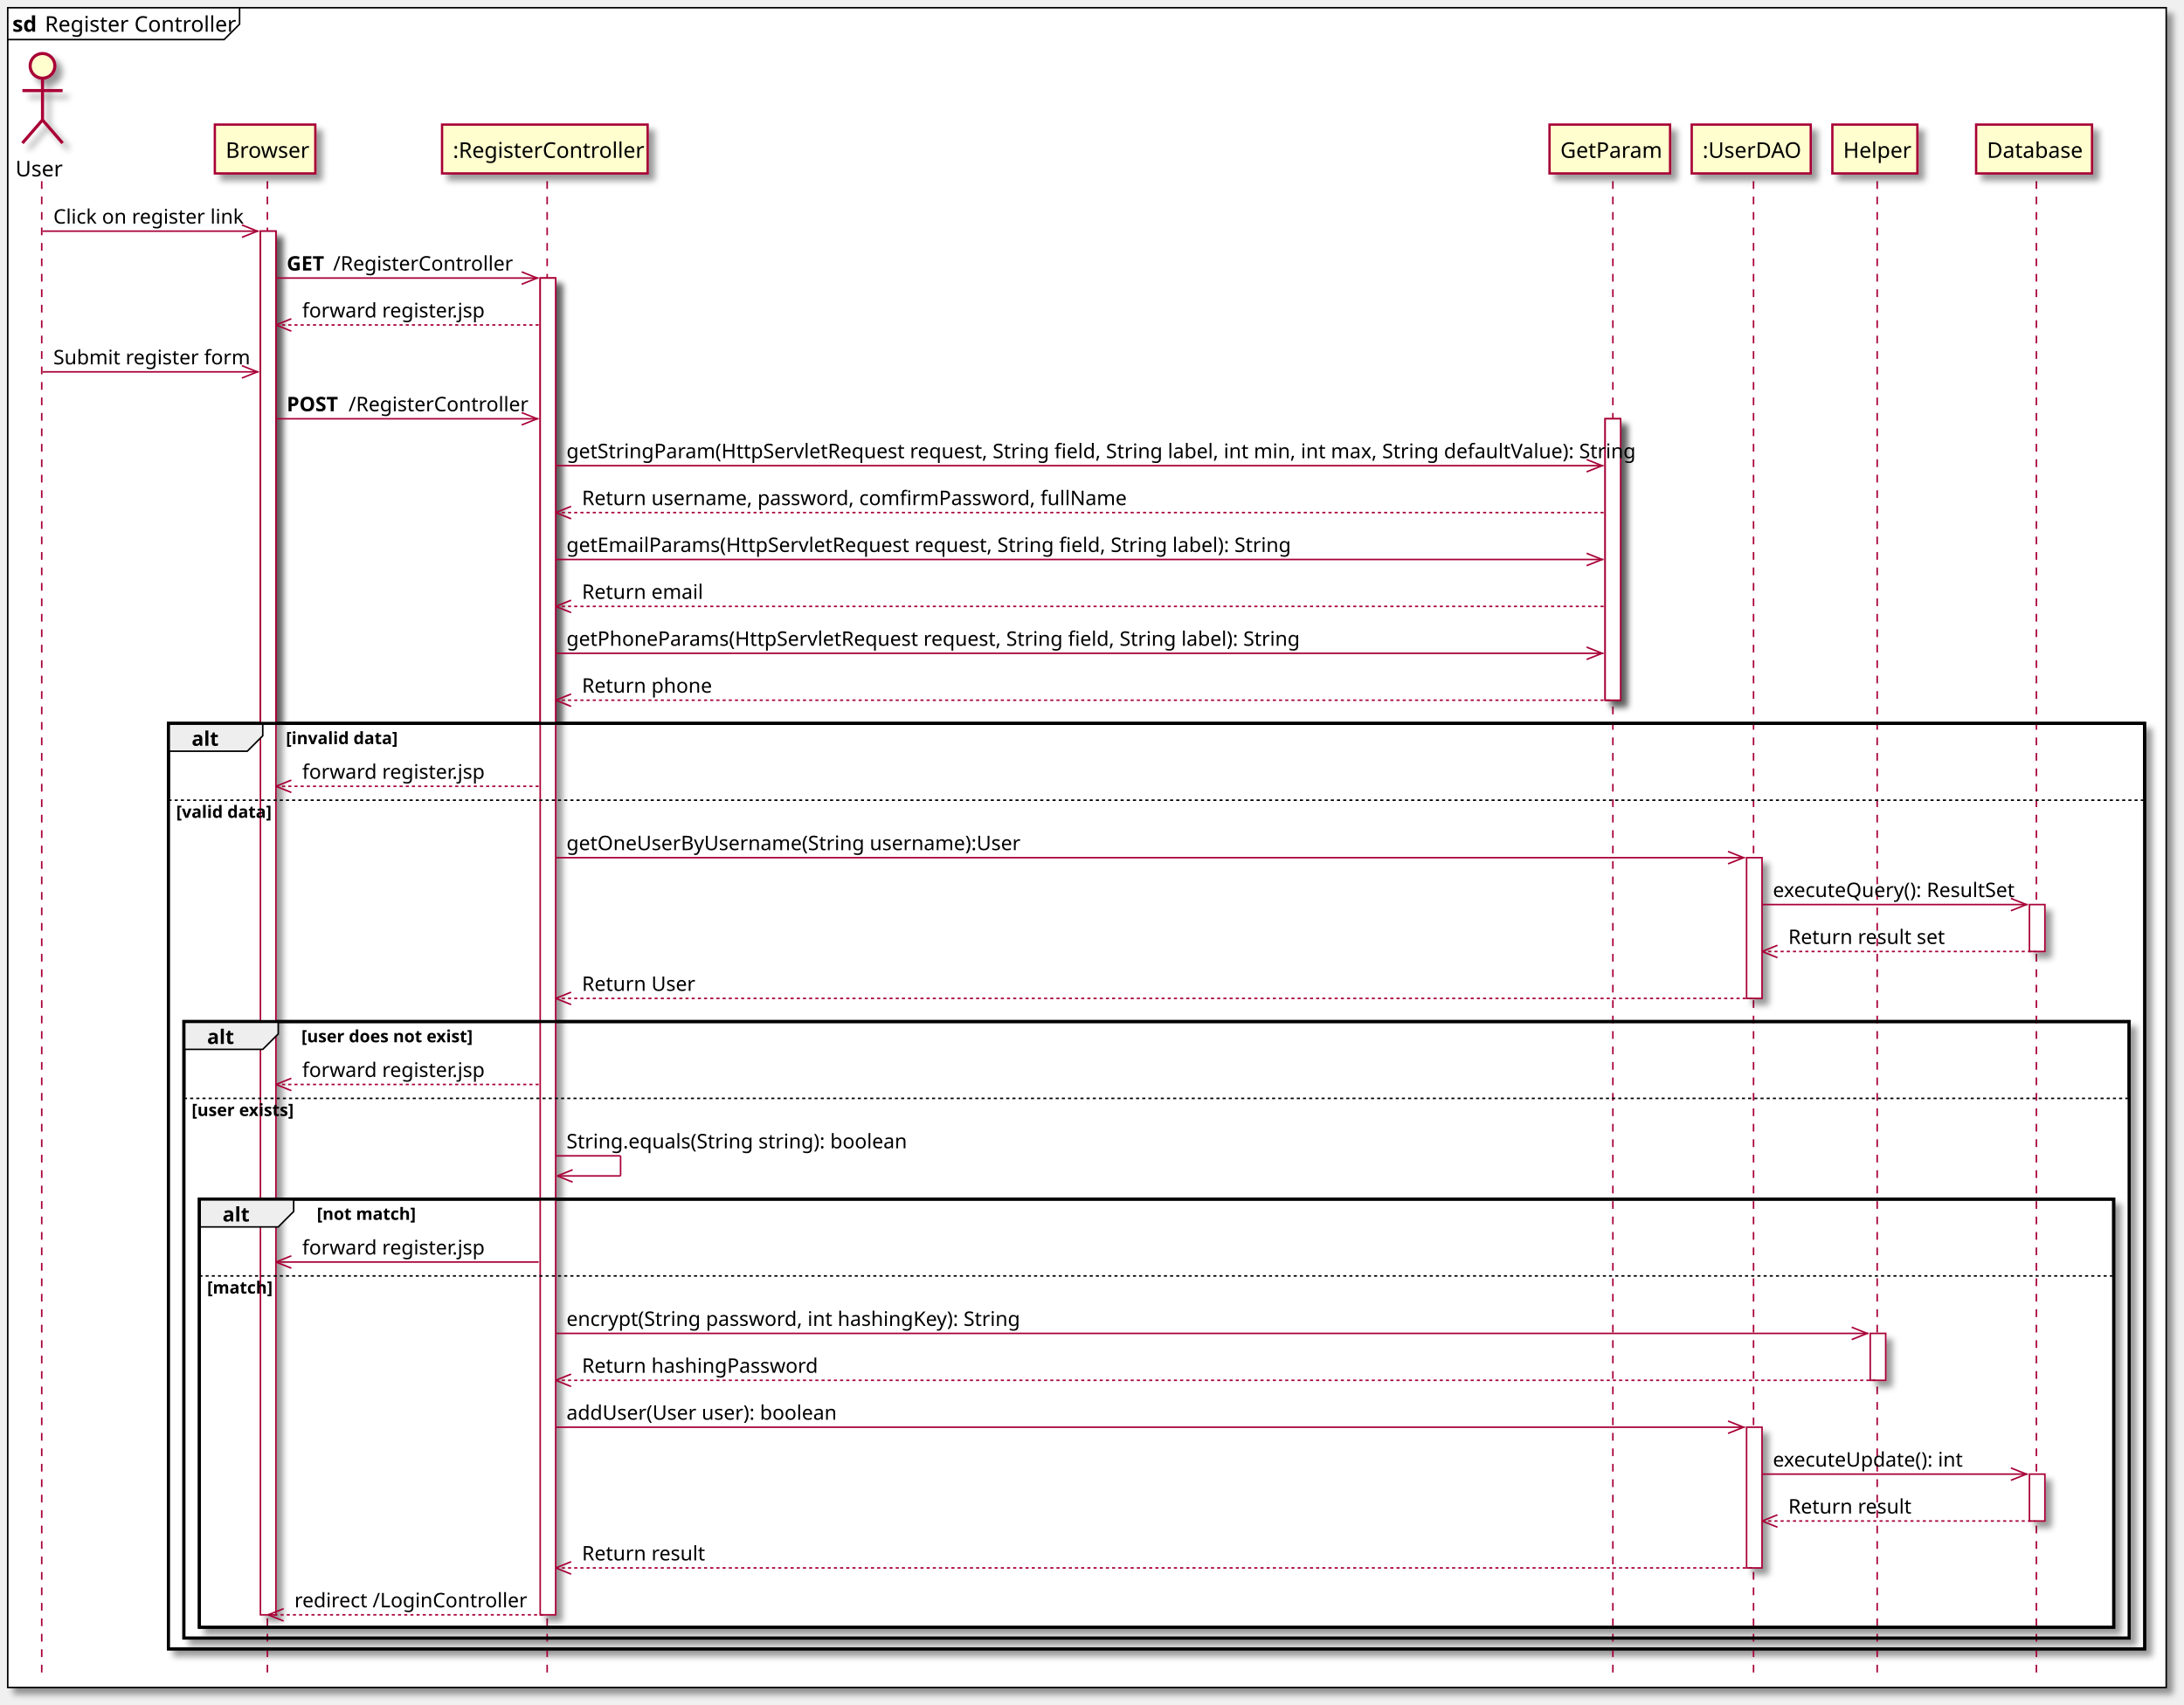
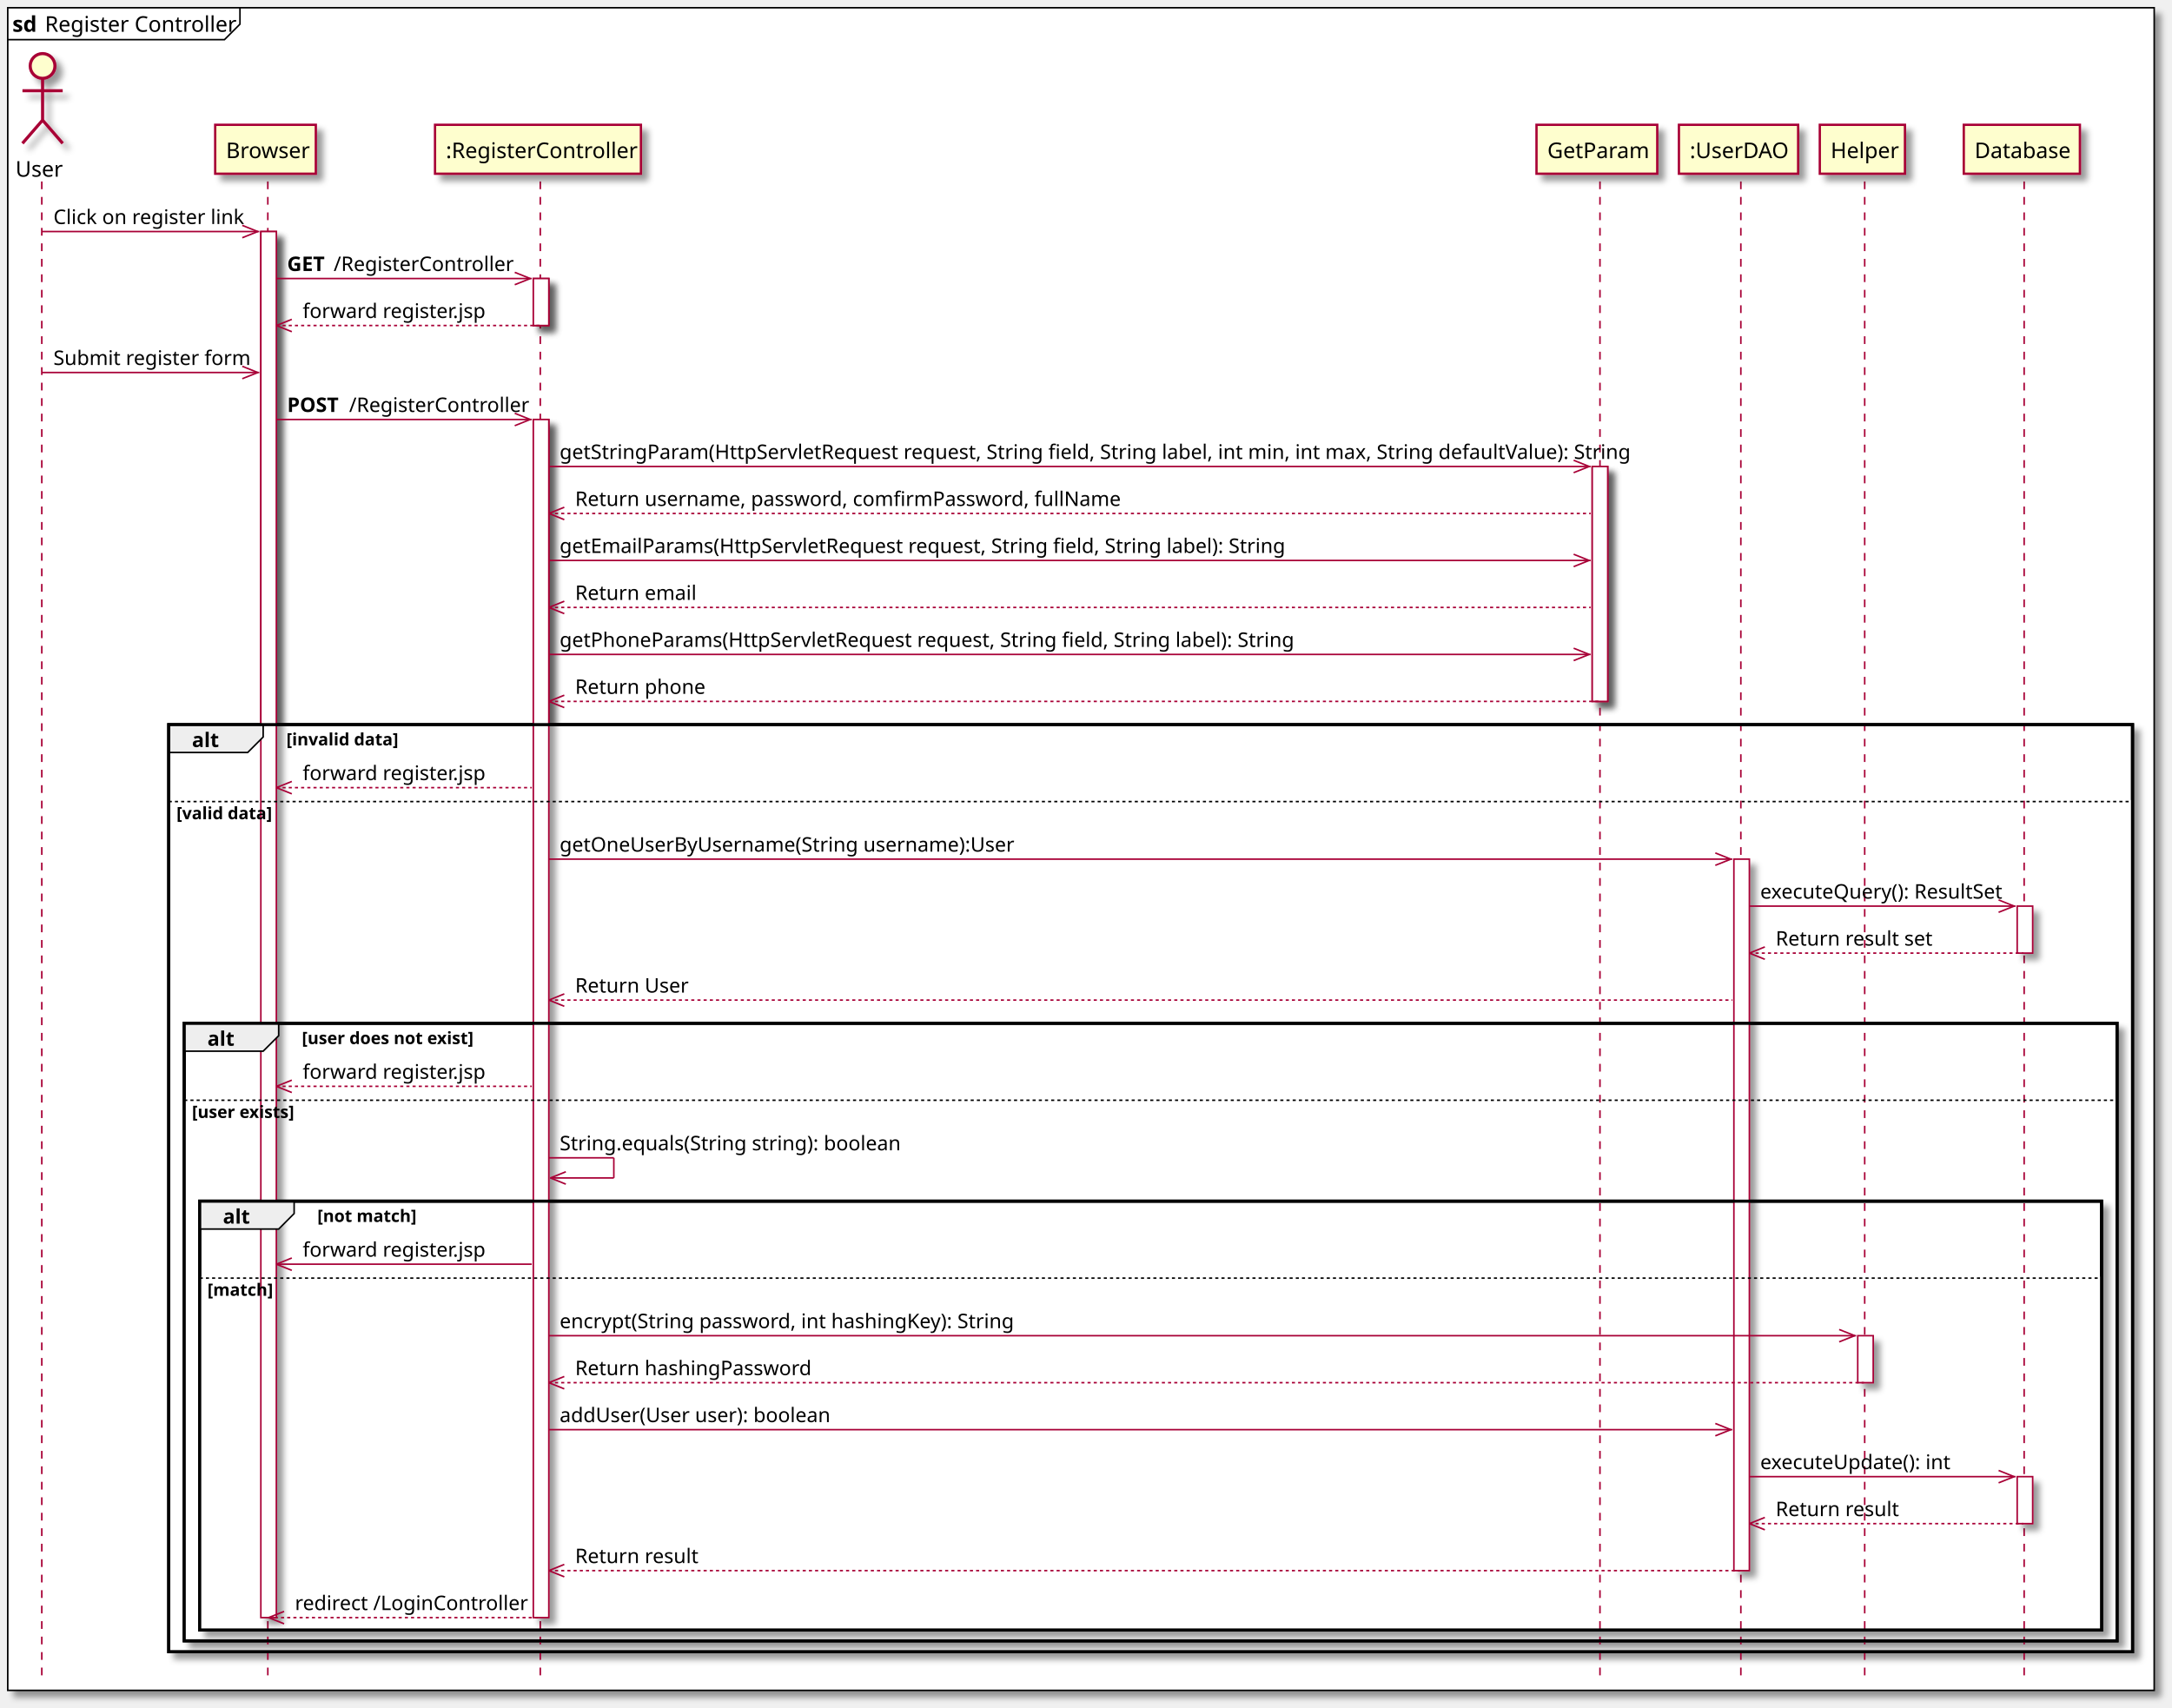
- <svg xmlns="http://www.w3.org/2000/svg" contentScriptType="application/ecmascript" contentStyleType="text/css" height="1103px" preserveAspectRatio="none" style="width:1413px;height:1103px;background:#FFFFFF;" version="1.1" viewBox="0 0 1413 1103" width="1413px" zoomAndPan="magnify">
+ <svg xmlns="http://www.w3.org/2000/svg" contentScriptType="application/ecmascript" contentStyleType="text/css" height="1103px" preserveAspectRatio="none" style="width:1403px;height:1103px;" version="1.1" viewBox="0 0 1403 1103" width="1403px" zoomAndPan="magnify">
  <defs>
-     <filter height="300%" id="fzrvno7spag4z" width="300%" x="-1" y="-1">
+     <filter height="300%" id="f10bzzmgrysu6p" width="300%" x="-1" y="-1">
      <feGaussianBlur result="blurOut" stdDeviation="2.0" />
      <feColorMatrix in="blurOut" result="blurOut2" type="matrix" values="0 0 0 0 0 0 0 0 0 0 0 0 0 0 0 0 0 0 .4 0" />
      <feOffset dx="4.0" dy="4.0" in="blurOut2" result="blurOut3" />
      <feBlend in="SourceGraphic" in2="blurOut3" mode="normal" />
    </filter>
  </defs>
  <g>
-     <rect fill="#FFFFFF" filter="url(#fzrvno7spag4z)" height="1086.922" style="stroke:#000000;stroke-width:1.0;" width="1396.5" x="5" y="5" />
+     <rect fill="#FFFFFF" filter="url(#f10bzzmgrysu6p)" height="1086.922" style="stroke:#000000;stroke-width:1.0;" width="1386.5" x="5" y="5" />
    <path d="M155,5 L155,15.609 L145,25.609 L5,25.609 " fill="none" style="stroke:#000000;stroke-width:1.0;" />
    <text fill="#000000" font-family="sans-serif" font-size="14" font-weight="bold" lengthAdjust="spacing" textLength="17" x="8" y="20.533">sd</text>
    <text fill="#000000" font-family="sans-serif" font-size="14" lengthAdjust="spacing" textLength="119" x="29" y="20.533">Register Controller</text>
-     <rect fill="#FFFFFF" filter="url(#fzrvno7spag4z)" height="895.352" style="stroke:#A80036;stroke-width:1.0;" width="10" x="168.5" y="149.57" />
-     <rect fill="#FFFFFF" filter="url(#fzrvno7spag4z)" height="865" style="stroke:#A80036;stroke-width:1.0;" width="10" x="349.5" y="179.922" />
-     <rect fill="#FFFFFF" filter="url(#fzrvno7spag4z)" height="182.109" style="stroke:#A80036;stroke-width:1.0;" width="10" x="1038.5" y="270.977" />
-     <rect fill="#FFFFFF" filter="url(#fzrvno7spag4z)" height="91.055" style="stroke:#A80036;stroke-width:1.0;" width="10" x="1130" y="554.977" />
-     <rect fill="#FFFFFF" filter="url(#fzrvno7spag4z)" height="91.055" style="stroke:#A80036;stroke-width:1.0;" width="10" x="1130" y="923.516" />
-     <rect fill="#FFFFFF" filter="url(#fzrvno7spag4z)" height="30.352" style="stroke:#A80036;stroke-width:1.0;" width="10" x="1210" y="862.812" />
-     <rect fill="#FFFFFF" filter="url(#fzrvno7spag4z)" height="30.352" style="stroke:#A80036;stroke-width:1.0;" width="10" x="1313" y="585.328" />
-     <rect fill="#FFFFFF" filter="url(#fzrvno7spag4z)" height="30.352" style="stroke:#A80036;stroke-width:1.0;" width="10" x="1313" y="953.867" />
-     <rect fill="#FFFFFF" filter="url(#fzrvno7spag4z)" height="598.836" style="stroke:#000000;stroke-width:2.0;" width="1278.5" x="109" y="468.086" />
-     <rect fill="#FFFFFF" height="550.133" style="stroke:none;stroke-width:1.0;" width="1278.5" x="109" y="516.789" />
-     <rect fill="#FFFFFF" filter="url(#fzrvno7spag4z)" height="398.891" style="stroke:#000000;stroke-width:2.0;" width="1258.5" x="119" y="661.031" />
-     <rect fill="#FFFFFF" height="350.188" style="stroke:none;stroke-width:1.0;" width="1258.5" x="119" y="709.734" />
-     <rect fill="#FFFFFF" filter="url(#fzrvno7spag4z)" height="277" style="stroke:#000000;stroke-width:2.0;" width="1238.5" x="129" y="775.922" />
-     <rect fill="#FFFFFF" height="228.297" style="stroke:none;stroke-width:1.0;" width="1238.5" x="129" y="824.625" />
+     <rect fill="#FFFFFF" filter="url(#f10bzzmgrysu6p)" height="895.352" style="stroke:#A80036;stroke-width:1.0;" width="10" x="168.5" y="149.57" />
+     <rect fill="#FFFFFF" filter="url(#f10bzzmgrysu6p)" height="30.352" style="stroke:#A80036;stroke-width:1.0;" width="10" x="344.5" y="179.922" />
+     <rect fill="#FFFFFF" filter="url(#f10bzzmgrysu6p)" height="773.945" style="stroke:#A80036;stroke-width:1.0;" width="10" x="344.5" y="270.977" />
+     <rect fill="#FFFFFF" filter="url(#f10bzzmgrysu6p)" height="151.758" style="stroke:#A80036;stroke-width:1.0;" width="10" x="1028.5" y="301.328" />
+     <rect fill="#FFFFFF" filter="url(#f10bzzmgrysu6p)" height="459.594" style="stroke:#A80036;stroke-width:1.0;" width="10" x="1120" y="554.977" />
+     <rect fill="#FFFFFF" filter="url(#f10bzzmgrysu6p)" height="30.352" style="stroke:#A80036;stroke-width:1.0;" width="10" x="1200" y="862.812" />
+     <rect fill="#FFFFFF" filter="url(#f10bzzmgrysu6p)" height="30.352" style="stroke:#A80036;stroke-width:1.0;" width="10" x="1303" y="585.328" />
+     <rect fill="#FFFFFF" filter="url(#f10bzzmgrysu6p)" height="30.352" style="stroke:#A80036;stroke-width:1.0;" width="10" x="1303" y="953.867" />
+     <rect fill="#FFFFFF" filter="url(#f10bzzmgrysu6p)" height="598.836" style="stroke:#000000;stroke-width:2.0;" width="1268.5" x="109" y="468.086" />
+     <rect fill="#FFFFFF" height="550.133" style="stroke:none;stroke-width:1.0;" width="1268.5" x="109" y="516.789" />
+     <rect fill="#FFFFFF" filter="url(#f10bzzmgrysu6p)" height="398.891" style="stroke:#000000;stroke-width:2.0;" width="1248.5" x="119" y="661.031" />
+     <rect fill="#FFFFFF" height="350.188" style="stroke:none;stroke-width:1.0;" width="1248.5" x="119" y="709.734" />
+     <rect fill="#FFFFFF" filter="url(#f10bzzmgrysu6p)" height="277" style="stroke:#000000;stroke-width:2.0;" width="1228.5" x="129" y="775.922" />
+     <rect fill="#FFFFFF" height="228.297" style="stroke:none;stroke-width:1.0;" width="1228.5" x="129" y="824.625" />
    <line style="stroke:#A80036;stroke-width:1.0;stroke-dasharray:5.0,5.0;" x1="27" x2="27" y1="117.219" y2="1083.922" />
    <line style="stroke:#A80036;stroke-width:1.0;stroke-dasharray:5.0,5.0;" x1="173" x2="173" y1="117.219" y2="1083.922" />
-     <line style="stroke:#A80036;stroke-width:1.0;stroke-dasharray:5.0,5.0;" x1="354" x2="354" y1="117.219" y2="1083.922" />
-     <line style="stroke:#A80036;stroke-width:1.0;stroke-dasharray:5.0,5.0;" x1="1043.5" x2="1043.5" y1="117.219" y2="1083.922" />
-     <line style="stroke:#A80036;stroke-width:1.0;stroke-dasharray:5.0,5.0;" x1="1134.5" x2="1134.5" y1="117.219" y2="1083.922" />
-     <line style="stroke:#A80036;stroke-width:1.0;stroke-dasharray:5.0,5.0;" x1="1214.5" x2="1214.5" y1="117.219" y2="1083.922" />
-     <line style="stroke:#A80036;stroke-width:1.0;stroke-dasharray:5.0,5.0;" x1="1317.5" x2="1317.5" y1="117.219" y2="1083.922" />
+     <line style="stroke:#A80036;stroke-width:1.0;stroke-dasharray:5.0,5.0;" x1="349" x2="349" y1="117.219" y2="1083.922" />
+     <line style="stroke:#A80036;stroke-width:1.0;stroke-dasharray:5.0,5.0;" x1="1033.5" x2="1033.5" y1="117.219" y2="1083.922" />
+     <line style="stroke:#A80036;stroke-width:1.0;stroke-dasharray:5.0,5.0;" x1="1124.5" x2="1124.5" y1="117.219" y2="1083.922" />
+     <line style="stroke:#A80036;stroke-width:1.0;stroke-dasharray:5.0,5.0;" x1="1204.5" x2="1204.5" y1="117.219" y2="1083.922" />
+     <line style="stroke:#A80036;stroke-width:1.0;stroke-dasharray:5.0,5.0;" x1="1307.5" x2="1307.5" y1="117.219" y2="1083.922" />
    <text fill="#000000" font-family="sans-serif" font-size="14" lengthAdjust="spacing" textLength="29" x="10" y="114.143">User</text>
-     <ellipse cx="27.5" cy="42.609" fill="#FEFECE" filter="url(#fzrvno7spag4z)" rx="8" ry="8" style="stroke:#A80036;stroke-width:2.0;" />
-     <path d="M27.5,50.609 L27.5,77.609 M14.5,58.609 L40.5,58.609 M27.5,77.609 L14.5,92.609 M27.5,77.609 L40.5,92.609 " fill="none" filter="url(#fzrvno7spag4z)" style="stroke:#A80036;stroke-width:2.0;" />
-     <rect fill="#FEFECE" filter="url(#fzrvno7spag4z)" height="31.609" style="stroke:#A80036;stroke-width:1.5;" width="65" x="139" y="80.609" />
+     <ellipse cx="27.5" cy="42.609" fill="#FEFECE" filter="url(#f10bzzmgrysu6p)" rx="8" ry="8" style="stroke:#A80036;stroke-width:2.0;" />
+     <path d="M27.5,50.609 L27.5,77.609 M14.5,58.609 L40.5,58.609 M27.5,77.609 L14.5,92.609 M27.5,77.609 L40.5,92.609 " fill="none" filter="url(#f10bzzmgrysu6p)" style="stroke:#A80036;stroke-width:2.0;" />
+     <rect fill="#FEFECE" filter="url(#f10bzzmgrysu6p)" height="31.609" style="stroke:#A80036;stroke-width:1.5;" width="65" x="139" y="80.609" />
    <text fill="#000000" font-family="sans-serif" font-size="14" lengthAdjust="spacing" textLength="51" x="146" y="102.143">Browser</text>
-     <rect fill="#FEFECE" filter="url(#fzrvno7spag4z)" height="31.609" style="stroke:#A80036;stroke-width:1.5;" width="133" x="286" y="80.609" />
-     <text fill="#000000" font-family="sans-serif" font-size="14" lengthAdjust="spacing" textLength="119" x="293" y="102.143">:RegisterController</text>
-     <rect fill="#FEFECE" filter="url(#fzrvno7spag4z)" height="31.609" style="stroke:#A80036;stroke-width:1.5;" width="78" x="1002.5" y="80.609" />
-     <text fill="#000000" font-family="sans-serif" font-size="14" lengthAdjust="spacing" textLength="64" x="1009.5" y="102.143">GetParam</text>
-     <rect fill="#FEFECE" filter="url(#fzrvno7spag4z)" height="31.609" style="stroke:#A80036;stroke-width:1.5;" width="77" x="1094.5" y="80.609" />
-     <text fill="#000000" font-family="sans-serif" font-size="14" lengthAdjust="spacing" textLength="63" x="1101.5" y="102.143">:UserDAO</text>
-     <rect fill="#FEFECE" filter="url(#fzrvno7spag4z)" height="31.609" style="stroke:#A80036;stroke-width:1.5;" width="55" x="1185.5" y="80.609" />
-     <text fill="#000000" font-family="sans-serif" font-size="14" lengthAdjust="spacing" textLength="41" x="1192.5" y="102.143">Helper</text>
-     <rect fill="#FEFECE" filter="url(#fzrvno7spag4z)" height="31.609" style="stroke:#A80036;stroke-width:1.5;" width="75" x="1278.5" y="80.609" />
-     <text fill="#000000" font-family="sans-serif" font-size="14" lengthAdjust="spacing" textLength="61" x="1285.5" y="102.143">Database</text>
-     <rect fill="#FFFFFF" filter="url(#fzrvno7spag4z)" height="895.352" style="stroke:#A80036;stroke-width:1.0;" width="10" x="168.5" y="149.57" />
-     <rect fill="#FFFFFF" filter="url(#fzrvno7spag4z)" height="865" style="stroke:#A80036;stroke-width:1.0;" width="10" x="349.5" y="179.922" />
-     <rect fill="#FFFFFF" filter="url(#fzrvno7spag4z)" height="182.109" style="stroke:#A80036;stroke-width:1.0;" width="10" x="1038.5" y="270.977" />
-     <rect fill="#FFFFFF" filter="url(#fzrvno7spag4z)" height="91.055" style="stroke:#A80036;stroke-width:1.0;" width="10" x="1130" y="554.977" />
-     <rect fill="#FFFFFF" filter="url(#fzrvno7spag4z)" height="91.055" style="stroke:#A80036;stroke-width:1.0;" width="10" x="1130" y="923.516" />
-     <rect fill="#FFFFFF" filter="url(#fzrvno7spag4z)" height="30.352" style="stroke:#A80036;stroke-width:1.0;" width="10" x="1210" y="862.812" />
-     <rect fill="#FFFFFF" filter="url(#fzrvno7spag4z)" height="30.352" style="stroke:#A80036;stroke-width:1.0;" width="10" x="1313" y="585.328" />
-     <rect fill="#FFFFFF" filter="url(#fzrvno7spag4z)" height="30.352" style="stroke:#A80036;stroke-width:1.0;" width="10" x="1313" y="953.867" />
+     <rect fill="#FEFECE" filter="url(#f10bzzmgrysu6p)" height="31.609" style="stroke:#A80036;stroke-width:1.5;" width="133" x="281" y="80.609" />
+     <text fill="#000000" font-family="sans-serif" font-size="14" lengthAdjust="spacing" textLength="119" x="288" y="102.143">:RegisterController</text>
+     <rect fill="#FEFECE" filter="url(#f10bzzmgrysu6p)" height="31.609" style="stroke:#A80036;stroke-width:1.5;" width="78" x="992.5" y="80.609" />
+     <text fill="#000000" font-family="sans-serif" font-size="14" lengthAdjust="spacing" textLength="64" x="999.5" y="102.143">GetParam</text>
+     <rect fill="#FEFECE" filter="url(#f10bzzmgrysu6p)" height="31.609" style="stroke:#A80036;stroke-width:1.5;" width="77" x="1084.5" y="80.609" />
+     <text fill="#000000" font-family="sans-serif" font-size="14" lengthAdjust="spacing" textLength="63" x="1091.5" y="102.143">:UserDAO</text>
+     <rect fill="#FEFECE" filter="url(#f10bzzmgrysu6p)" height="31.609" style="stroke:#A80036;stroke-width:1.5;" width="55" x="1175.5" y="80.609" />
+     <text fill="#000000" font-family="sans-serif" font-size="14" lengthAdjust="spacing" textLength="41" x="1182.5" y="102.143">Helper</text>
+     <rect fill="#FEFECE" filter="url(#f10bzzmgrysu6p)" height="31.609" style="stroke:#A80036;stroke-width:1.5;" width="75" x="1268.5" y="80.609" />
+     <text fill="#000000" font-family="sans-serif" font-size="14" lengthAdjust="spacing" textLength="61" x="1275.5" y="102.143">Database</text>
+     <rect fill="#FFFFFF" filter="url(#f10bzzmgrysu6p)" height="895.352" style="stroke:#A80036;stroke-width:1.0;" width="10" x="168.5" y="149.57" />
+     <rect fill="#FFFFFF" filter="url(#f10bzzmgrysu6p)" height="30.352" style="stroke:#A80036;stroke-width:1.0;" width="10" x="344.5" y="179.922" />
+     <rect fill="#FFFFFF" filter="url(#f10bzzmgrysu6p)" height="773.945" style="stroke:#A80036;stroke-width:1.0;" width="10" x="344.5" y="270.977" />
+     <rect fill="#FFFFFF" filter="url(#f10bzzmgrysu6p)" height="151.758" style="stroke:#A80036;stroke-width:1.0;" width="10" x="1028.5" y="301.328" />
+     <rect fill="#FFFFFF" filter="url(#f10bzzmgrysu6p)" height="459.594" style="stroke:#A80036;stroke-width:1.0;" width="10" x="1120" y="554.977" />
+     <rect fill="#FFFFFF" filter="url(#f10bzzmgrysu6p)" height="30.352" style="stroke:#A80036;stroke-width:1.0;" width="10" x="1200" y="862.812" />
+     <rect fill="#FFFFFF" filter="url(#f10bzzmgrysu6p)" height="30.352" style="stroke:#A80036;stroke-width:1.0;" width="10" x="1303" y="585.328" />
+     <rect fill="#FFFFFF" filter="url(#f10bzzmgrysu6p)" height="30.352" style="stroke:#A80036;stroke-width:1.0;" width="10" x="1303" y="953.867" />
    <line style="stroke:#A80036;stroke-width:1.0;" x1="166.5" x2="156.5" y1="149.57" y2="145.57" />
    <line style="stroke:#A80036;stroke-width:1.0;" x1="166.5" x2="156.5" y1="149.57" y2="153.57" />
    <line style="stroke:#A80036;stroke-width:1.0;" x1="27.5" x2="167.5" y1="149.57" y2="149.57" />
    <text fill="#000000" font-family="sans-serif" font-size="13" lengthAdjust="spacing" textLength="118" x="34.5" y="144.714">Click on register link</text>
-     <line style="stroke:#A80036;stroke-width:1.0;" x1="347.5" x2="337.5" y1="179.922" y2="175.922" />
-     <line style="stroke:#A80036;stroke-width:1.0;" x1="347.5" x2="337.5" y1="179.922" y2="183.922" />
-     <line style="stroke:#A80036;stroke-width:1.0;" x1="178.5" x2="348.5" y1="179.922" y2="179.922" />
+     <line style="stroke:#A80036;stroke-width:1.0;" x1="342.5" x2="332.5" y1="179.922" y2="175.922" />
+     <line style="stroke:#A80036;stroke-width:1.0;" x1="342.5" x2="332.5" y1="179.922" y2="183.922" />
+     <line style="stroke:#A80036;stroke-width:1.0;" x1="178.5" x2="343.5" y1="179.922" y2="179.922" />
    <text fill="#000000" font-family="sans-serif" font-size="13" font-weight="bold" lengthAdjust="spacing" textLength="26" x="185.5" y="175.065">GET</text>
    <text fill="#000000" font-family="sans-serif" font-size="13" lengthAdjust="spacing" textLength="107" x="215.5" y="175.065">/RegisterController</text>
    <line style="stroke:#A80036;stroke-width:1.0;" x1="178.5" x2="188.5" y1="210.273" y2="206.273" />
    <line style="stroke:#A80036;stroke-width:1.0;" x1="178.5" x2="188.5" y1="210.273" y2="214.273" />
    <line style="stroke:#A80036;stroke-width:1.0;stroke-dasharray:2.0,2.0;" x1="178.5" x2="348.5" y1="210.273" y2="210.273" />
    <text fill="#000000" font-family="sans-serif" font-size="13" lengthAdjust="spacing" textLength="109" x="195.5" y="205.417">forward register.jsp</text>
    <line style="stroke:#A80036;stroke-width:1.0;" x1="166.5" x2="156.5" y1="240.625" y2="236.625" />
    <line style="stroke:#A80036;stroke-width:1.0;" x1="166.5" x2="156.5" y1="240.625" y2="244.625" />
    <line style="stroke:#A80036;stroke-width:1.0;" x1="27.5" x2="167.5" y1="240.625" y2="240.625" />
    <text fill="#000000" font-family="sans-serif" font-size="13" lengthAdjust="spacing" textLength="117" x="34.5" y="235.769">Submit register form</text>
-     <line style="stroke:#A80036;stroke-width:1.0;" x1="347.5" x2="337.5" y1="270.977" y2="266.977" />
-     <line style="stroke:#A80036;stroke-width:1.0;" x1="347.5" x2="337.5" y1="270.977" y2="274.977" />
-     <line style="stroke:#A80036;stroke-width:1.0;" x1="178.5" x2="348.5" y1="270.977" y2="270.977" />
+     <line style="stroke:#A80036;stroke-width:1.0;" x1="342.5" x2="332.5" y1="270.977" y2="266.977" />
+     <line style="stroke:#A80036;stroke-width:1.0;" x1="342.5" x2="332.5" y1="270.977" y2="274.977" />
+     <line style="stroke:#A80036;stroke-width:1.0;" x1="178.5" x2="343.5" y1="270.977" y2="270.977" />
    <text fill="#000000" font-family="sans-serif" font-size="13" font-weight="bold" lengthAdjust="spacing" textLength="36" x="185.5" y="266.12">POST</text>
    <text fill="#000000" font-family="sans-serif" font-size="13" lengthAdjust="spacing" textLength="107" x="225.5" y="266.12">/RegisterController</text>
-     <line style="stroke:#A80036;stroke-width:1.0;" x1="1036.5" x2="1026.5" y1="301.328" y2="297.328" />
-     <line style="stroke:#A80036;stroke-width:1.0;" x1="1036.5" x2="1026.5" y1="301.328" y2="305.328" />
-     <line style="stroke:#A80036;stroke-width:1.0;" x1="359.5" x2="1037.5" y1="301.328" y2="301.328" />
-     <text fill="#000000" font-family="sans-serif" font-size="13" lengthAdjust="spacing" textLength="655" x="366.5" y="296.472">getStringParam(HttpServletRequest request, String field, String label, int min, int max, String defaultValue): String</text>
-     <line style="stroke:#A80036;stroke-width:1.0;" x1="359.5" x2="369.5" y1="331.68" y2="327.68" />
-     <line style="stroke:#A80036;stroke-width:1.0;" x1="359.5" x2="369.5" y1="331.68" y2="335.68" />
-     <line style="stroke:#A80036;stroke-width:1.0;stroke-dasharray:2.0,2.0;" x1="359.5" x2="1037.5" y1="331.68" y2="331.68" />
-     <text fill="#000000" font-family="sans-serif" font-size="13" lengthAdjust="spacing" textLength="331" x="376.5" y="326.823">Return username, password, comfirmPassword, fullName</text>
-     <line style="stroke:#A80036;stroke-width:1.0;" x1="1036.5" x2="1026.5" y1="362.031" y2="358.031" />
-     <line style="stroke:#A80036;stroke-width:1.0;" x1="1036.5" x2="1026.5" y1="362.031" y2="366.031" />
-     <line style="stroke:#A80036;stroke-width:1.0;" x1="359.5" x2="1037.5" y1="362.031" y2="362.031" />
-     <text fill="#000000" font-family="sans-serif" font-size="13" lengthAdjust="spacing" textLength="446" x="366.5" y="357.175">getEmailParams(HttpServletRequest request, String field, String label): String</text>
-     <line style="stroke:#A80036;stroke-width:1.0;" x1="359.5" x2="369.5" y1="392.383" y2="388.383" />
-     <line style="stroke:#A80036;stroke-width:1.0;" x1="359.5" x2="369.5" y1="392.383" y2="396.383" />
-     <line style="stroke:#A80036;stroke-width:1.0;stroke-dasharray:2.0,2.0;" x1="359.5" x2="1037.5" y1="392.383" y2="392.383" />
-     <text fill="#000000" font-family="sans-serif" font-size="13" lengthAdjust="spacing" textLength="73" x="376.5" y="387.526">Return email</text>
-     <line style="stroke:#A80036;stroke-width:1.0;" x1="1036.5" x2="1026.5" y1="422.734" y2="418.734" />
-     <line style="stroke:#A80036;stroke-width:1.0;" x1="1036.5" x2="1026.5" y1="422.734" y2="426.734" />
-     <line style="stroke:#A80036;stroke-width:1.0;" x1="359.5" x2="1037.5" y1="422.734" y2="422.734" />
-     <text fill="#000000" font-family="sans-serif" font-size="13" lengthAdjust="spacing" textLength="450" x="366.5" y="417.878">getPhoneParams(HttpServletRequest request, String field, String label): String</text>
-     <line style="stroke:#A80036;stroke-width:1.0;" x1="359.5" x2="369.5" y1="453.086" y2="449.086" />
-     <line style="stroke:#A80036;stroke-width:1.0;" x1="359.5" x2="369.5" y1="453.086" y2="457.086" />
-     <line style="stroke:#A80036;stroke-width:1.0;stroke-dasharray:2.0,2.0;" x1="359.5" x2="1042.5" y1="453.086" y2="453.086" />
-     <text fill="#000000" font-family="sans-serif" font-size="13" lengthAdjust="spacing" textLength="77" x="376.5" y="448.229">Return phone</text>
+     <line style="stroke:#A80036;stroke-width:1.0;" x1="1026.5" x2="1016.5" y1="301.328" y2="297.328" />
+     <line style="stroke:#A80036;stroke-width:1.0;" x1="1026.5" x2="1016.5" y1="301.328" y2="305.328" />
+     <line style="stroke:#A80036;stroke-width:1.0;" x1="354.5" x2="1027.5" y1="301.328" y2="301.328" />
+     <text fill="#000000" font-family="sans-serif" font-size="13" lengthAdjust="spacing" textLength="655" x="361.5" y="296.472">getStringParam(HttpServletRequest request, String field, String label, int min, int max, String defaultValue): String</text>
+     <line style="stroke:#A80036;stroke-width:1.0;" x1="354.5" x2="364.5" y1="331.68" y2="327.68" />
+     <line style="stroke:#A80036;stroke-width:1.0;" x1="354.5" x2="364.5" y1="331.68" y2="335.68" />
+     <line style="stroke:#A80036;stroke-width:1.0;stroke-dasharray:2.0,2.0;" x1="354.5" x2="1027.5" y1="331.68" y2="331.68" />
+     <text fill="#000000" font-family="sans-serif" font-size="13" lengthAdjust="spacing" textLength="331" x="371.5" y="326.823">Return username, password, comfirmPassword, fullName</text>
+     <line style="stroke:#A80036;stroke-width:1.0;" x1="1026.5" x2="1016.5" y1="362.031" y2="358.031" />
+     <line style="stroke:#A80036;stroke-width:1.0;" x1="1026.5" x2="1016.5" y1="362.031" y2="366.031" />
+     <line style="stroke:#A80036;stroke-width:1.0;" x1="354.5" x2="1027.5" y1="362.031" y2="362.031" />
+     <text fill="#000000" font-family="sans-serif" font-size="13" lengthAdjust="spacing" textLength="446" x="361.5" y="357.175">getEmailParams(HttpServletRequest request, String field, String label): String</text>
+     <line style="stroke:#A80036;stroke-width:1.0;" x1="354.5" x2="364.5" y1="392.383" y2="388.383" />
+     <line style="stroke:#A80036;stroke-width:1.0;" x1="354.5" x2="364.5" y1="392.383" y2="396.383" />
+     <line style="stroke:#A80036;stroke-width:1.0;stroke-dasharray:2.0,2.0;" x1="354.5" x2="1027.5" y1="392.383" y2="392.383" />
+     <text fill="#000000" font-family="sans-serif" font-size="13" lengthAdjust="spacing" textLength="73" x="371.5" y="387.526">Return email</text>
+     <line style="stroke:#A80036;stroke-width:1.0;" x1="1026.5" x2="1016.5" y1="422.734" y2="418.734" />
+     <line style="stroke:#A80036;stroke-width:1.0;" x1="1026.5" x2="1016.5" y1="422.734" y2="426.734" />
+     <line style="stroke:#A80036;stroke-width:1.0;" x1="354.5" x2="1027.5" y1="422.734" y2="422.734" />
+     <text fill="#000000" font-family="sans-serif" font-size="13" lengthAdjust="spacing" textLength="450" x="361.5" y="417.878">getPhoneParams(HttpServletRequest request, String field, String label): String</text>
+     <line style="stroke:#A80036;stroke-width:1.0;" x1="354.5" x2="364.5" y1="453.086" y2="449.086" />
+     <line style="stroke:#A80036;stroke-width:1.0;" x1="354.5" x2="364.5" y1="453.086" y2="457.086" />
+     <line style="stroke:#A80036;stroke-width:1.0;stroke-dasharray:2.0,2.0;" x1="354.5" x2="1032.5" y1="453.086" y2="453.086" />
+     <text fill="#000000" font-family="sans-serif" font-size="13" lengthAdjust="spacing" textLength="77" x="371.5" y="448.229">Return phone</text>
    <path d="M109,468.086 L170,468.086 L170,476.086 L160,486.086 L109,486.086 L109,468.086 " fill="#EEEEEE" style="stroke:#000000;stroke-width:1.0;" />
-     <rect fill="none" height="598.836" style="stroke:#000000;stroke-width:2.0;" width="1278.5" x="109" y="468.086" />
+     <rect fill="none" height="598.836" style="stroke:#000000;stroke-width:2.0;" width="1268.5" x="109" y="468.086" />
    <text fill="#000000" font-family="sans-serif" font-size="13" font-weight="bold" lengthAdjust="spacing" textLength="16" x="124" y="482.581">alt</text>
    <text fill="#000000" font-family="sans-serif" font-size="11" font-weight="bold" lengthAdjust="spacing" textLength="69" x="185" y="481.505">[invalid data]</text>
    <line style="stroke:#A80036;stroke-width:1.0;" x1="178.5" x2="188.5" y1="508.789" y2="504.789" />
    <line style="stroke:#A80036;stroke-width:1.0;" x1="178.5" x2="188.5" y1="508.789" y2="512.789" />
-     <line style="stroke:#A80036;stroke-width:1.0;stroke-dasharray:2.0,2.0;" x1="178.5" x2="348.5" y1="508.789" y2="508.789" />
+     <line style="stroke:#A80036;stroke-width:1.0;stroke-dasharray:2.0,2.0;" x1="178.5" x2="343.5" y1="508.789" y2="508.789" />
    <text fill="#000000" font-family="sans-serif" font-size="13" lengthAdjust="spacing" textLength="109" x="195.5" y="503.933">forward register.jsp</text>
-     <line style="stroke:#000000;stroke-width:1.0;stroke-dasharray:2.0,2.0;" x1="109" x2="1387.5" y1="517.789" y2="517.789" />
+     <line style="stroke:#000000;stroke-width:1.0;stroke-dasharray:2.0,2.0;" x1="109" x2="1377.5" y1="517.789" y2="517.789" />
    <text fill="#000000" font-family="sans-serif" font-size="11" font-weight="bold" lengthAdjust="spacing" textLength="59" x="114" y="529.208">[valid data]</text>
-     <line style="stroke:#A80036;stroke-width:1.0;" x1="1128" x2="1118" y1="554.977" y2="550.977" />
-     <line style="stroke:#A80036;stroke-width:1.0;" x1="1128" x2="1118" y1="554.977" y2="558.977" />
-     <line style="stroke:#A80036;stroke-width:1.0;" x1="359.5" x2="1129" y1="554.977" y2="554.977" />
-     <text fill="#000000" font-family="sans-serif" font-size="13" lengthAdjust="spacing" textLength="278" x="366.5" y="550.12">getOneUserByUsername(String username):User</text>
-     <line style="stroke:#A80036;stroke-width:1.0;" x1="1311" x2="1301" y1="585.328" y2="581.328" />
-     <line style="stroke:#A80036;stroke-width:1.0;" x1="1311" x2="1301" y1="585.328" y2="589.328" />
-     <line style="stroke:#A80036;stroke-width:1.0;" x1="1140" x2="1312" y1="585.328" y2="585.328" />
-     <text fill="#000000" font-family="sans-serif" font-size="13" lengthAdjust="spacing" textLength="154" x="1147" y="580.472">executeQuery(): ResultSet</text>
-     <line style="stroke:#A80036;stroke-width:1.0;" x1="1140" x2="1150" y1="615.68" y2="611.68" />
-     <line style="stroke:#A80036;stroke-width:1.0;" x1="1140" x2="1150" y1="615.68" y2="619.68" />
-     <line style="stroke:#A80036;stroke-width:1.0;stroke-dasharray:2.0,2.0;" x1="1140" x2="1317" y1="615.68" y2="615.68" />
-     <text fill="#000000" font-family="sans-serif" font-size="13" lengthAdjust="spacing" textLength="96" x="1157" y="610.823">Return result set</text>
-     <line style="stroke:#A80036;stroke-width:1.0;" x1="359.5" x2="369.5" y1="646.031" y2="642.031" />
-     <line style="stroke:#A80036;stroke-width:1.0;" x1="359.5" x2="369.5" y1="646.031" y2="650.031" />
-     <line style="stroke:#A80036;stroke-width:1.0;stroke-dasharray:2.0,2.0;" x1="359.5" x2="1134" y1="646.031" y2="646.031" />
-     <text fill="#000000" font-family="sans-serif" font-size="13" lengthAdjust="spacing" textLength="69" x="376.5" y="641.175">Return User</text>
+     <line style="stroke:#A80036;stroke-width:1.0;" x1="1118" x2="1108" y1="554.977" y2="550.977" />
+     <line style="stroke:#A80036;stroke-width:1.0;" x1="1118" x2="1108" y1="554.977" y2="558.977" />
+     <line style="stroke:#A80036;stroke-width:1.0;" x1="354.5" x2="1119" y1="554.977" y2="554.977" />
+     <text fill="#000000" font-family="sans-serif" font-size="13" lengthAdjust="spacing" textLength="278" x="361.5" y="550.12">getOneUserByUsername(String username):User</text>
+     <line style="stroke:#A80036;stroke-width:1.0;" x1="1301" x2="1291" y1="585.328" y2="581.328" />
+     <line style="stroke:#A80036;stroke-width:1.0;" x1="1301" x2="1291" y1="585.328" y2="589.328" />
+     <line style="stroke:#A80036;stroke-width:1.0;" x1="1130" x2="1302" y1="585.328" y2="585.328" />
+     <text fill="#000000" font-family="sans-serif" font-size="13" lengthAdjust="spacing" textLength="154" x="1137" y="580.472">executeQuery(): ResultSet</text>
+     <line style="stroke:#A80036;stroke-width:1.0;" x1="1130" x2="1140" y1="615.68" y2="611.68" />
+     <line style="stroke:#A80036;stroke-width:1.0;" x1="1130" x2="1140" y1="615.68" y2="619.68" />
+     <line style="stroke:#A80036;stroke-width:1.0;stroke-dasharray:2.0,2.0;" x1="1130" x2="1307" y1="615.68" y2="615.68" />
+     <text fill="#000000" font-family="sans-serif" font-size="13" lengthAdjust="spacing" textLength="96" x="1147" y="610.823">Return result set</text>
+     <line style="stroke:#A80036;stroke-width:1.0;" x1="354.5" x2="364.5" y1="646.031" y2="642.031" />
+     <line style="stroke:#A80036;stroke-width:1.0;" x1="354.5" x2="364.5" y1="646.031" y2="650.031" />
+     <line style="stroke:#A80036;stroke-width:1.0;stroke-dasharray:2.0,2.0;" x1="354.5" x2="1119" y1="646.031" y2="646.031" />
+     <text fill="#000000" font-family="sans-serif" font-size="13" lengthAdjust="spacing" textLength="69" x="371.5" y="641.175">Return User</text>
    <path d="M119,661.031 L180,661.031 L180,669.031 L170,679.031 L119,679.031 L119,661.031 " fill="#EEEEEE" style="stroke:#000000;stroke-width:1.0;" />
-     <rect fill="none" height="398.891" style="stroke:#000000;stroke-width:2.0;" width="1258.5" x="119" y="661.031" />
+     <rect fill="none" height="398.891" style="stroke:#000000;stroke-width:2.0;" width="1248.5" x="119" y="661.031" />
    <text fill="#000000" font-family="sans-serif" font-size="13" font-weight="bold" lengthAdjust="spacing" textLength="16" x="134" y="675.526">alt</text>
    <text fill="#000000" font-family="sans-serif" font-size="11" font-weight="bold" lengthAdjust="spacing" textLength="116" x="195" y="674.45">[user does not exist]</text>
    <line style="stroke:#A80036;stroke-width:1.0;" x1="178.5" x2="188.5" y1="701.734" y2="697.734" />
    <line style="stroke:#A80036;stroke-width:1.0;" x1="178.5" x2="188.5" y1="701.734" y2="705.734" />
-     <line style="stroke:#A80036;stroke-width:1.0;stroke-dasharray:2.0,2.0;" x1="178.5" x2="348.5" y1="701.734" y2="701.734" />
+     <line style="stroke:#A80036;stroke-width:1.0;stroke-dasharray:2.0,2.0;" x1="178.5" x2="343.5" y1="701.734" y2="701.734" />
    <text fill="#000000" font-family="sans-serif" font-size="13" lengthAdjust="spacing" textLength="109" x="195.5" y="696.878">forward register.jsp</text>
-     <line style="stroke:#000000;stroke-width:1.0;stroke-dasharray:2.0,2.0;" x1="119" x2="1377.5" y1="710.734" y2="710.734" />
+     <line style="stroke:#000000;stroke-width:1.0;stroke-dasharray:2.0,2.0;" x1="119" x2="1367.5" y1="710.734" y2="710.734" />
    <text fill="#000000" font-family="sans-serif" font-size="11" font-weight="bold" lengthAdjust="spacing" textLength="71" x="124" y="722.153">[user exists]</text>
-     <line style="stroke:#A80036;stroke-width:1.0;" x1="359.5" x2="401.5" y1="747.922" y2="747.922" />
-     <line style="stroke:#A80036;stroke-width:1.0;" x1="401.5" x2="401.5" y1="747.922" y2="760.922" />
-     <line style="stroke:#A80036;stroke-width:1.0;" x1="360.5" x2="401.5" y1="760.922" y2="760.922" />
-     <line style="stroke:#A80036;stroke-width:1.0;" x1="360.5" x2="370.5" y1="760.922" y2="756.922" />
-     <line style="stroke:#A80036;stroke-width:1.0;" x1="360.5" x2="370.5" y1="760.922" y2="764.922" />
-     <text fill="#000000" font-family="sans-serif" font-size="13" lengthAdjust="spacing" textLength="207" x="366.5" y="743.065">String.equals(String string): boolean</text>
+     <line style="stroke:#A80036;stroke-width:1.0;" x1="354.5" x2="396.5" y1="747.922" y2="747.922" />
+     <line style="stroke:#A80036;stroke-width:1.0;" x1="396.5" x2="396.5" y1="747.922" y2="760.922" />
+     <line style="stroke:#A80036;stroke-width:1.0;" x1="355.5" x2="396.5" y1="760.922" y2="760.922" />
+     <line style="stroke:#A80036;stroke-width:1.0;" x1="355.5" x2="365.5" y1="760.922" y2="756.922" />
+     <line style="stroke:#A80036;stroke-width:1.0;" x1="355.5" x2="365.5" y1="760.922" y2="764.922" />
+     <text fill="#000000" font-family="sans-serif" font-size="13" lengthAdjust="spacing" textLength="207" x="361.5" y="743.065">String.equals(String string): boolean</text>
    <path d="M129,775.922 L190,775.922 L190,783.922 L180,793.922 L129,793.922 L129,775.922 " fill="#EEEEEE" style="stroke:#000000;stroke-width:1.0;" />
-     <rect fill="none" height="277" style="stroke:#000000;stroke-width:2.0;" width="1238.5" x="129" y="775.922" />
+     <rect fill="none" height="277" style="stroke:#000000;stroke-width:2.0;" width="1228.5" x="129" y="775.922" />
    <text fill="#000000" font-family="sans-serif" font-size="13" font-weight="bold" lengthAdjust="spacing" textLength="16" x="144" y="790.417">alt</text>
    <text fill="#000000" font-family="sans-serif" font-size="11" font-weight="bold" lengthAdjust="spacing" textLength="63" x="205" y="789.341">[not match]</text>
    <line style="stroke:#A80036;stroke-width:1.0;" x1="178.5" x2="188.5" y1="816.625" y2="812.625" />
    <line style="stroke:#A80036;stroke-width:1.0;" x1="178.5" x2="188.5" y1="816.625" y2="820.625" />
-     <line style="stroke:#A80036;stroke-width:1.0;" x1="178.5" x2="348.5" y1="816.625" y2="816.625" />
+     <line style="stroke:#A80036;stroke-width:1.0;" x1="178.5" x2="343.5" y1="816.625" y2="816.625" />
    <text fill="#000000" font-family="sans-serif" font-size="13" lengthAdjust="spacing" textLength="109" x="195.5" y="811.769">forward register.jsp</text>
-     <line style="stroke:#000000;stroke-width:1.0;stroke-dasharray:2.0,2.0;" x1="129" x2="1367.5" y1="825.625" y2="825.625" />
+     <line style="stroke:#000000;stroke-width:1.0;stroke-dasharray:2.0,2.0;" x1="129" x2="1357.5" y1="825.625" y2="825.625" />
    <text fill="#000000" font-family="sans-serif" font-size="11" font-weight="bold" lengthAdjust="spacing" textLength="42" x="134" y="837.044">[match]</text>
-     <line style="stroke:#A80036;stroke-width:1.0;" x1="1208" x2="1198" y1="862.812" y2="858.812" />
-     <line style="stroke:#A80036;stroke-width:1.0;" x1="1208" x2="1198" y1="862.812" y2="866.812" />
-     <line style="stroke:#A80036;stroke-width:1.0;" x1="359.5" x2="1209" y1="862.812" y2="862.812" />
-     <text fill="#000000" font-family="sans-serif" font-size="13" lengthAdjust="spacing" textLength="280" x="366.5" y="857.956">encrypt(String password, int hashingKey): String</text>
-     <line style="stroke:#A80036;stroke-width:1.0;" x1="359.5" x2="369.5" y1="893.164" y2="889.164" />
-     <line style="stroke:#A80036;stroke-width:1.0;" x1="359.5" x2="369.5" y1="893.164" y2="897.164" />
-     <line style="stroke:#A80036;stroke-width:1.0;stroke-dasharray:2.0,2.0;" x1="359.5" x2="1214" y1="893.164" y2="893.164" />
-     <text fill="#000000" font-family="sans-serif" font-size="13" lengthAdjust="spacing" textLength="144" x="376.5" y="888.308">Return hashingPassword</text>
-     <line style="stroke:#A80036;stroke-width:1.0;" x1="1128" x2="1118" y1="923.516" y2="919.516" />
-     <line style="stroke:#A80036;stroke-width:1.0;" x1="1128" x2="1118" y1="923.516" y2="927.516" />
-     <line style="stroke:#A80036;stroke-width:1.0;" x1="359.5" x2="1129" y1="923.516" y2="923.516" />
-     <text fill="#000000" font-family="sans-serif" font-size="13" lengthAdjust="spacing" textLength="165" x="366.5" y="918.659">addUser(User user): boolean</text>
-     <line style="stroke:#A80036;stroke-width:1.0;" x1="1311" x2="1301" y1="953.867" y2="949.867" />
-     <line style="stroke:#A80036;stroke-width:1.0;" x1="1311" x2="1301" y1="953.867" y2="957.867" />
-     <line style="stroke:#A80036;stroke-width:1.0;" x1="1140" x2="1312" y1="953.867" y2="953.867" />
-     <text fill="#000000" font-family="sans-serif" font-size="13" lengthAdjust="spacing" textLength="117" x="1147" y="949.011">executeUpdate(): int</text>
-     <line style="stroke:#A80036;stroke-width:1.0;" x1="1140" x2="1150" y1="984.219" y2="980.219" />
-     <line style="stroke:#A80036;stroke-width:1.0;" x1="1140" x2="1150" y1="984.219" y2="988.219" />
-     <line style="stroke:#A80036;stroke-width:1.0;stroke-dasharray:2.0,2.0;" x1="1140" x2="1317" y1="984.219" y2="984.219" />
-     <text fill="#000000" font-family="sans-serif" font-size="13" lengthAdjust="spacing" textLength="74" x="1157" y="979.362">Return result</text>
-     <line style="stroke:#A80036;stroke-width:1.0;" x1="359.5" x2="369.5" y1="1014.57" y2="1010.57" />
-     <line style="stroke:#A80036;stroke-width:1.0;" x1="359.5" x2="369.5" y1="1014.57" y2="1018.57" />
-     <line style="stroke:#A80036;stroke-width:1.0;stroke-dasharray:2.0,2.0;" x1="359.5" x2="1134" y1="1014.57" y2="1014.57" />
-     <text fill="#000000" font-family="sans-serif" font-size="13" lengthAdjust="spacing" textLength="74" x="376.5" y="1009.714">Return result</text>
+     <line style="stroke:#A80036;stroke-width:1.0;" x1="1198" x2="1188" y1="862.812" y2="858.812" />
+     <line style="stroke:#A80036;stroke-width:1.0;" x1="1198" x2="1188" y1="862.812" y2="866.812" />
+     <line style="stroke:#A80036;stroke-width:1.0;" x1="354.5" x2="1199" y1="862.812" y2="862.812" />
+     <text fill="#000000" font-family="sans-serif" font-size="13" lengthAdjust="spacing" textLength="280" x="361.5" y="857.956">encrypt(String password, int hashingKey): String</text>
+     <line style="stroke:#A80036;stroke-width:1.0;" x1="354.5" x2="364.5" y1="893.164" y2="889.164" />
+     <line style="stroke:#A80036;stroke-width:1.0;" x1="354.5" x2="364.5" y1="893.164" y2="897.164" />
+     <line style="stroke:#A80036;stroke-width:1.0;stroke-dasharray:2.0,2.0;" x1="354.5" x2="1204" y1="893.164" y2="893.164" />
+     <text fill="#000000" font-family="sans-serif" font-size="13" lengthAdjust="spacing" textLength="144" x="371.5" y="888.308">Return hashingPassword</text>
+     <line style="stroke:#A80036;stroke-width:1.0;" x1="1118" x2="1108" y1="923.516" y2="919.516" />
+     <line style="stroke:#A80036;stroke-width:1.0;" x1="1118" x2="1108" y1="923.516" y2="927.516" />
+     <line style="stroke:#A80036;stroke-width:1.0;" x1="354.5" x2="1119" y1="923.516" y2="923.516" />
+     <text fill="#000000" font-family="sans-serif" font-size="13" lengthAdjust="spacing" textLength="165" x="361.5" y="918.659">addUser(User user): boolean</text>
+     <line style="stroke:#A80036;stroke-width:1.0;" x1="1301" x2="1291" y1="953.867" y2="949.867" />
+     <line style="stroke:#A80036;stroke-width:1.0;" x1="1301" x2="1291" y1="953.867" y2="957.867" />
+     <line style="stroke:#A80036;stroke-width:1.0;" x1="1130" x2="1302" y1="953.867" y2="953.867" />
+     <text fill="#000000" font-family="sans-serif" font-size="13" lengthAdjust="spacing" textLength="117" x="1137" y="949.011">executeUpdate(): int</text>
+     <line style="stroke:#A80036;stroke-width:1.0;" x1="1130" x2="1140" y1="984.219" y2="980.219" />
+     <line style="stroke:#A80036;stroke-width:1.0;" x1="1130" x2="1140" y1="984.219" y2="988.219" />
+     <line style="stroke:#A80036;stroke-width:1.0;stroke-dasharray:2.0,2.0;" x1="1130" x2="1307" y1="984.219" y2="984.219" />
+     <text fill="#000000" font-family="sans-serif" font-size="13" lengthAdjust="spacing" textLength="74" x="1147" y="979.362">Return result</text>
+     <line style="stroke:#A80036;stroke-width:1.0;" x1="354.5" x2="364.5" y1="1014.57" y2="1010.57" />
+     <line style="stroke:#A80036;stroke-width:1.0;" x1="354.5" x2="364.5" y1="1014.57" y2="1018.57" />
+     <line style="stroke:#A80036;stroke-width:1.0;stroke-dasharray:2.0,2.0;" x1="354.5" x2="1124" y1="1014.57" y2="1014.57" />
+     <text fill="#000000" font-family="sans-serif" font-size="13" lengthAdjust="spacing" textLength="74" x="371.5" y="1009.714">Return result</text>
    <line style="stroke:#A80036;stroke-width:1.0;" x1="173.5" x2="183.5" y1="1044.922" y2="1040.922" />
    <line style="stroke:#A80036;stroke-width:1.0;" x1="173.5" x2="183.5" y1="1044.922" y2="1048.922" />
-     <line style="stroke:#A80036;stroke-width:1.0;stroke-dasharray:2.0,2.0;" x1="173.5" x2="353.5" y1="1044.922" y2="1044.922" />
+     <line style="stroke:#A80036;stroke-width:1.0;stroke-dasharray:2.0,2.0;" x1="173.5" x2="348.5" y1="1044.922" y2="1044.922" />
    <text fill="#000000" font-family="sans-serif" font-size="13" lengthAdjust="spacing" textLength="137" x="190.5" y="1040.065">redirect /LoginController</text>
  </g>
</svg>
